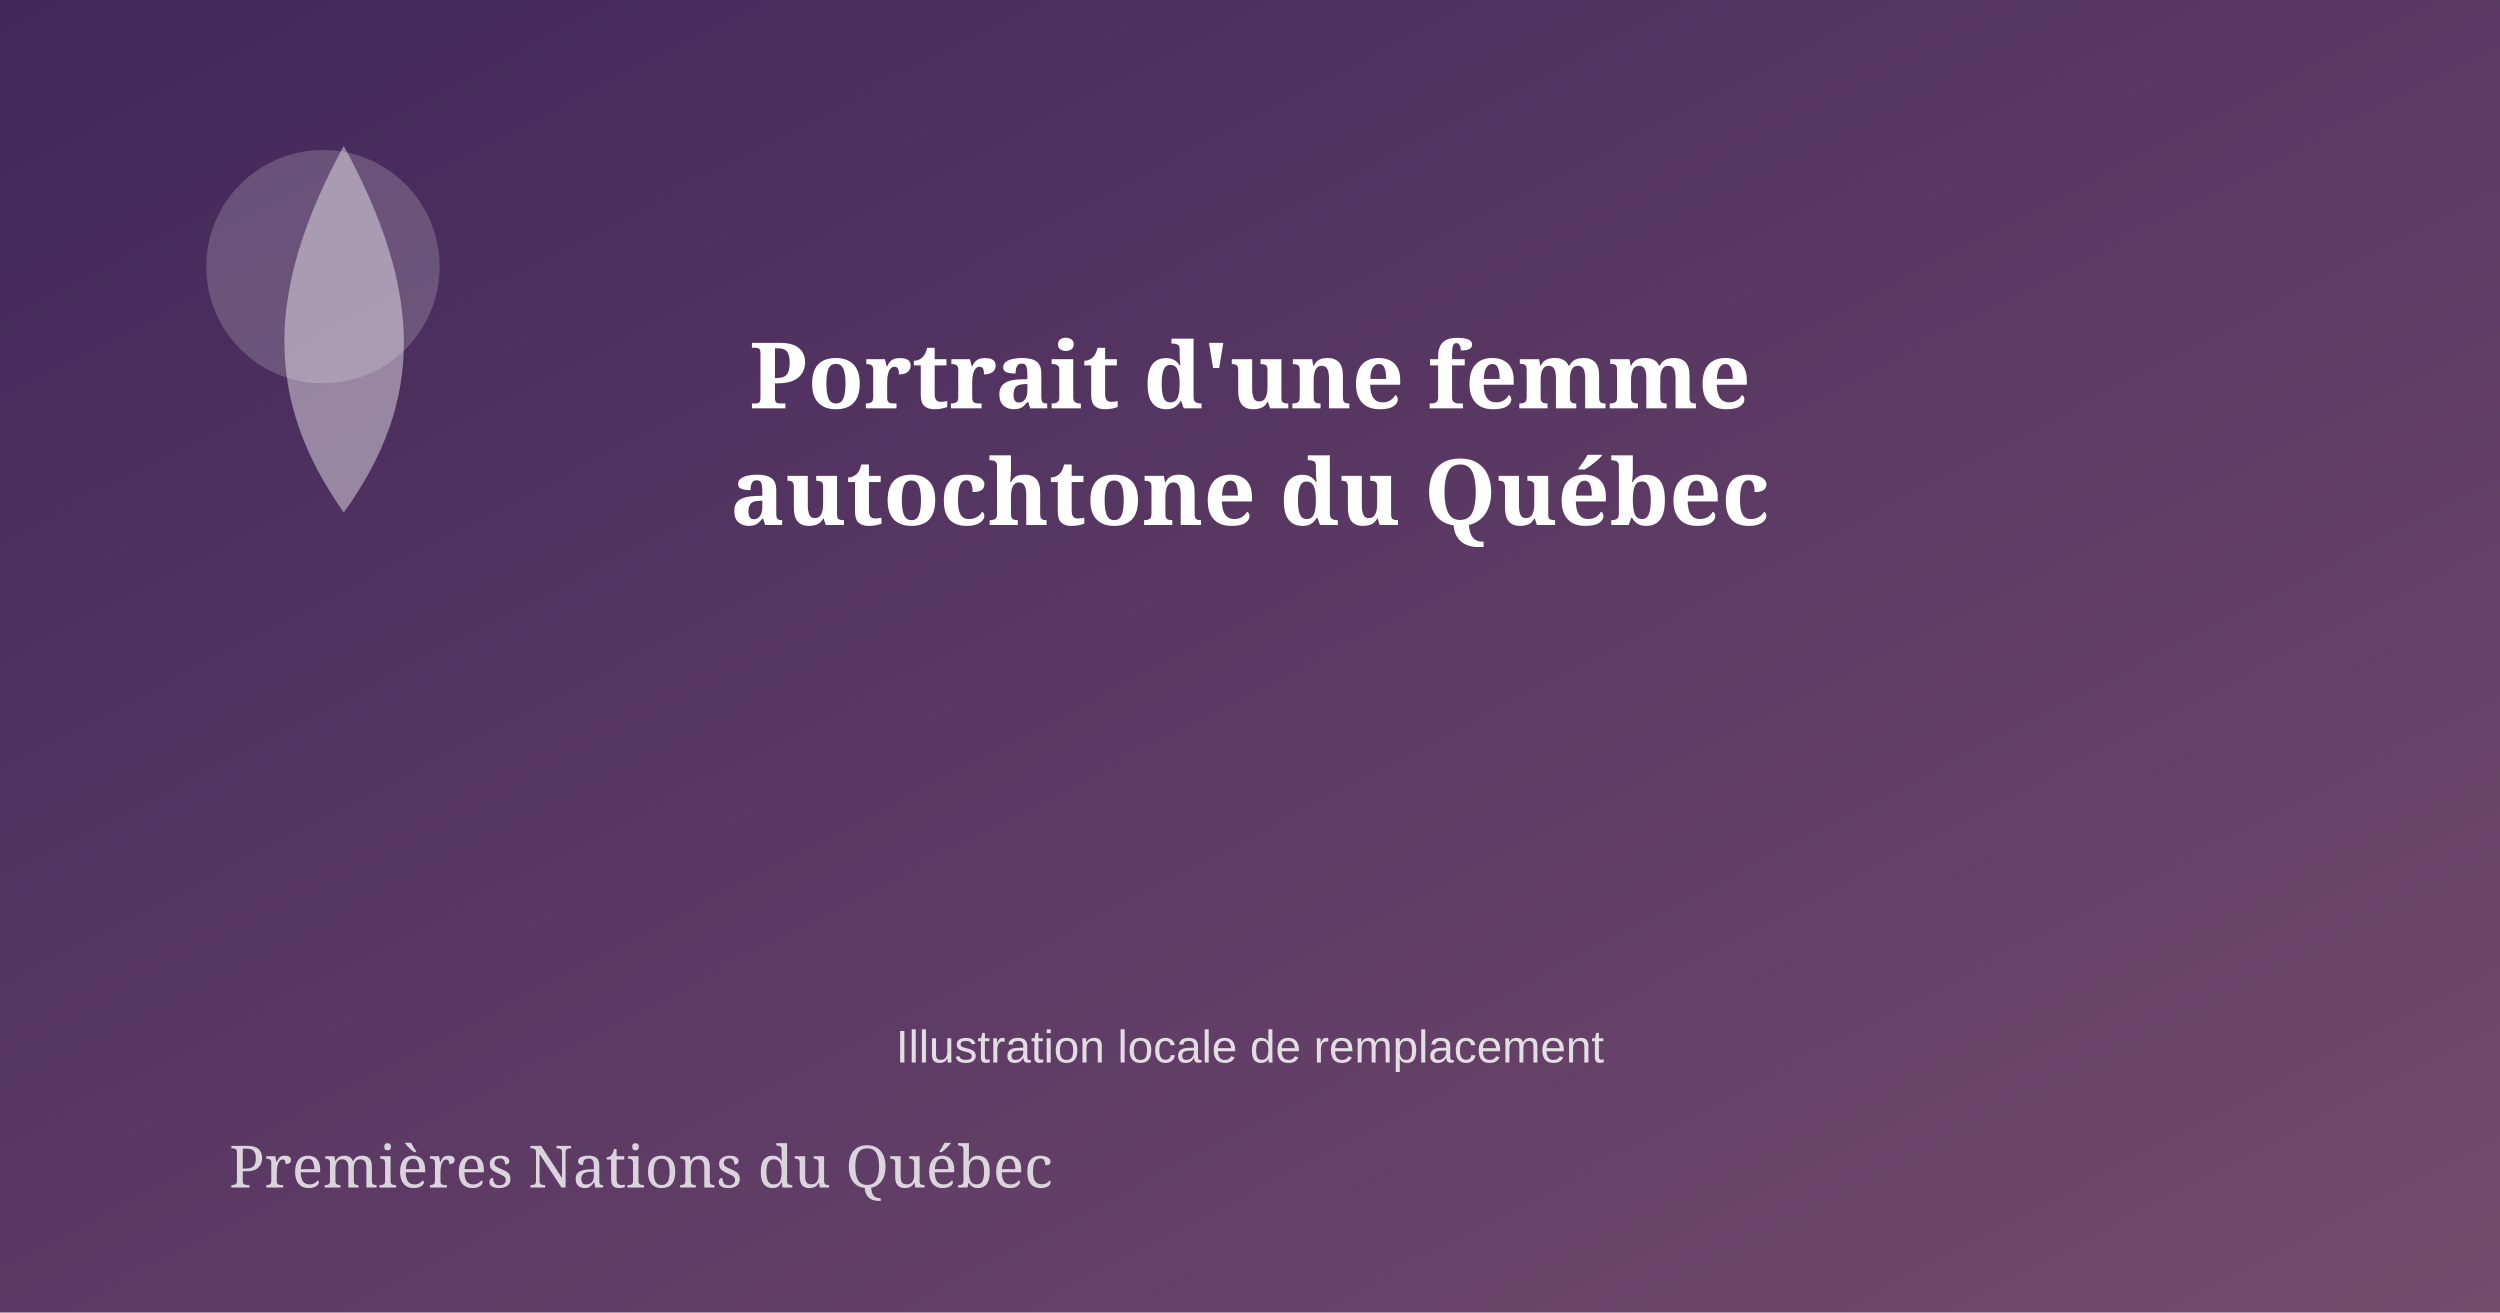
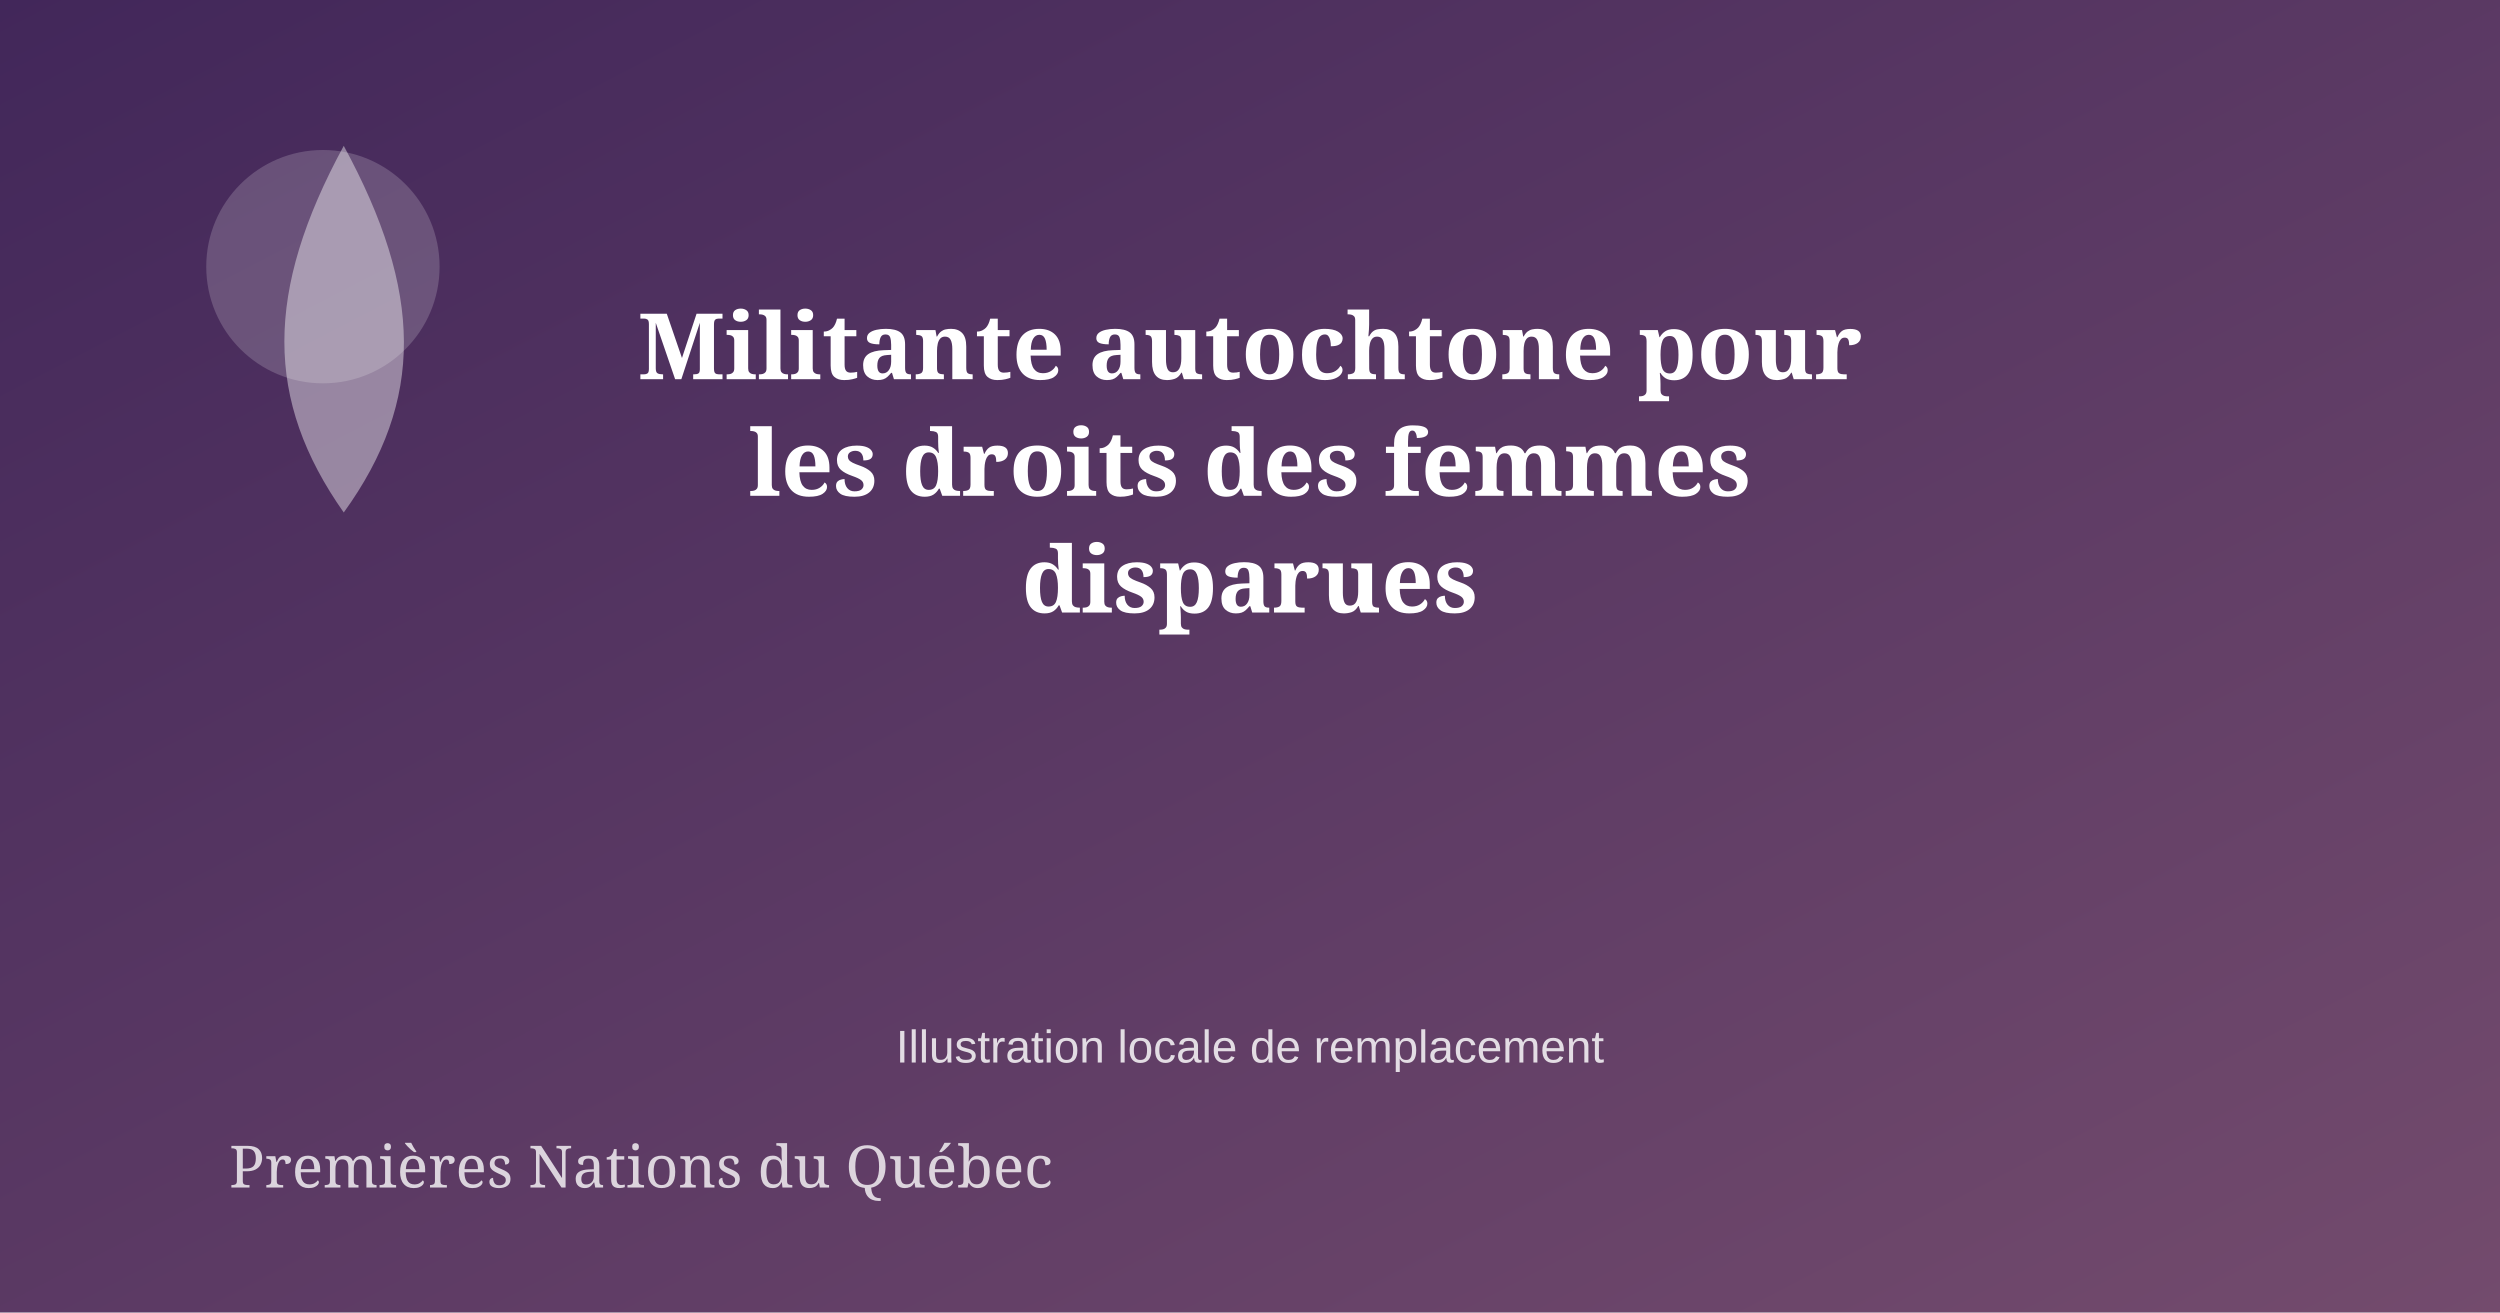
<svg xmlns="http://www.w3.org/2000/svg" viewBox="0 0 1200 630" role="img" aria-labelledby="title desc">
  <defs>
    <linearGradient id="bg" x1="0" y1="0" x2="1" y2="1">
      <stop offset="0%" stop-color="#42275a" />
      <stop offset="100%" stop-color="#734b6d" />
    </linearGradient>
  </defs>
  <rect width="1200" height="630" fill="url(#bg)" />
  <circle cx="155" cy="128" r="56" fill="rgba(255,255,255,0.18)" />
  <path d="M165 70c38 70 39 122 0 176-38-54-38-106 0-176Z" fill="rgba(255,255,255,0.42)" />
  <text x="110" y="570" font-size="28" fill="rgba(255,255,255,0.78)" font-family="Georgia, serif">Premières Nations du Québec</text>
-   <text x="600" y="196" text-anchor="middle" font-size="44" font-weight="700" fill="#ffffff" font-family="Georgia, serif">Portrait d'une femme</text>
-   <text x="600" y="252" text-anchor="middle" font-size="44" font-weight="700" fill="#ffffff" font-family="Georgia, serif">autochtone du Québec</text>
+   <text x="600" y="182" text-anchor="middle" font-size="44" font-weight="700" fill="#ffffff" font-family="Georgia, serif">Militante autochtone pour</text>
+   <text x="600" y="238" text-anchor="middle" font-size="44" font-weight="700" fill="#ffffff" font-family="Georgia, serif">les droits des femmes</text>
+   <text x="600" y="294" text-anchor="middle" font-size="44" font-weight="700" fill="#ffffff" font-family="Georgia, serif">disparues</text>
  <text x="600" y="510" text-anchor="middle" font-size="22" fill="rgba(255,255,255,0.82)" font-family="Arial, sans-serif">Illustration locale de remplacement</text>
</svg>
